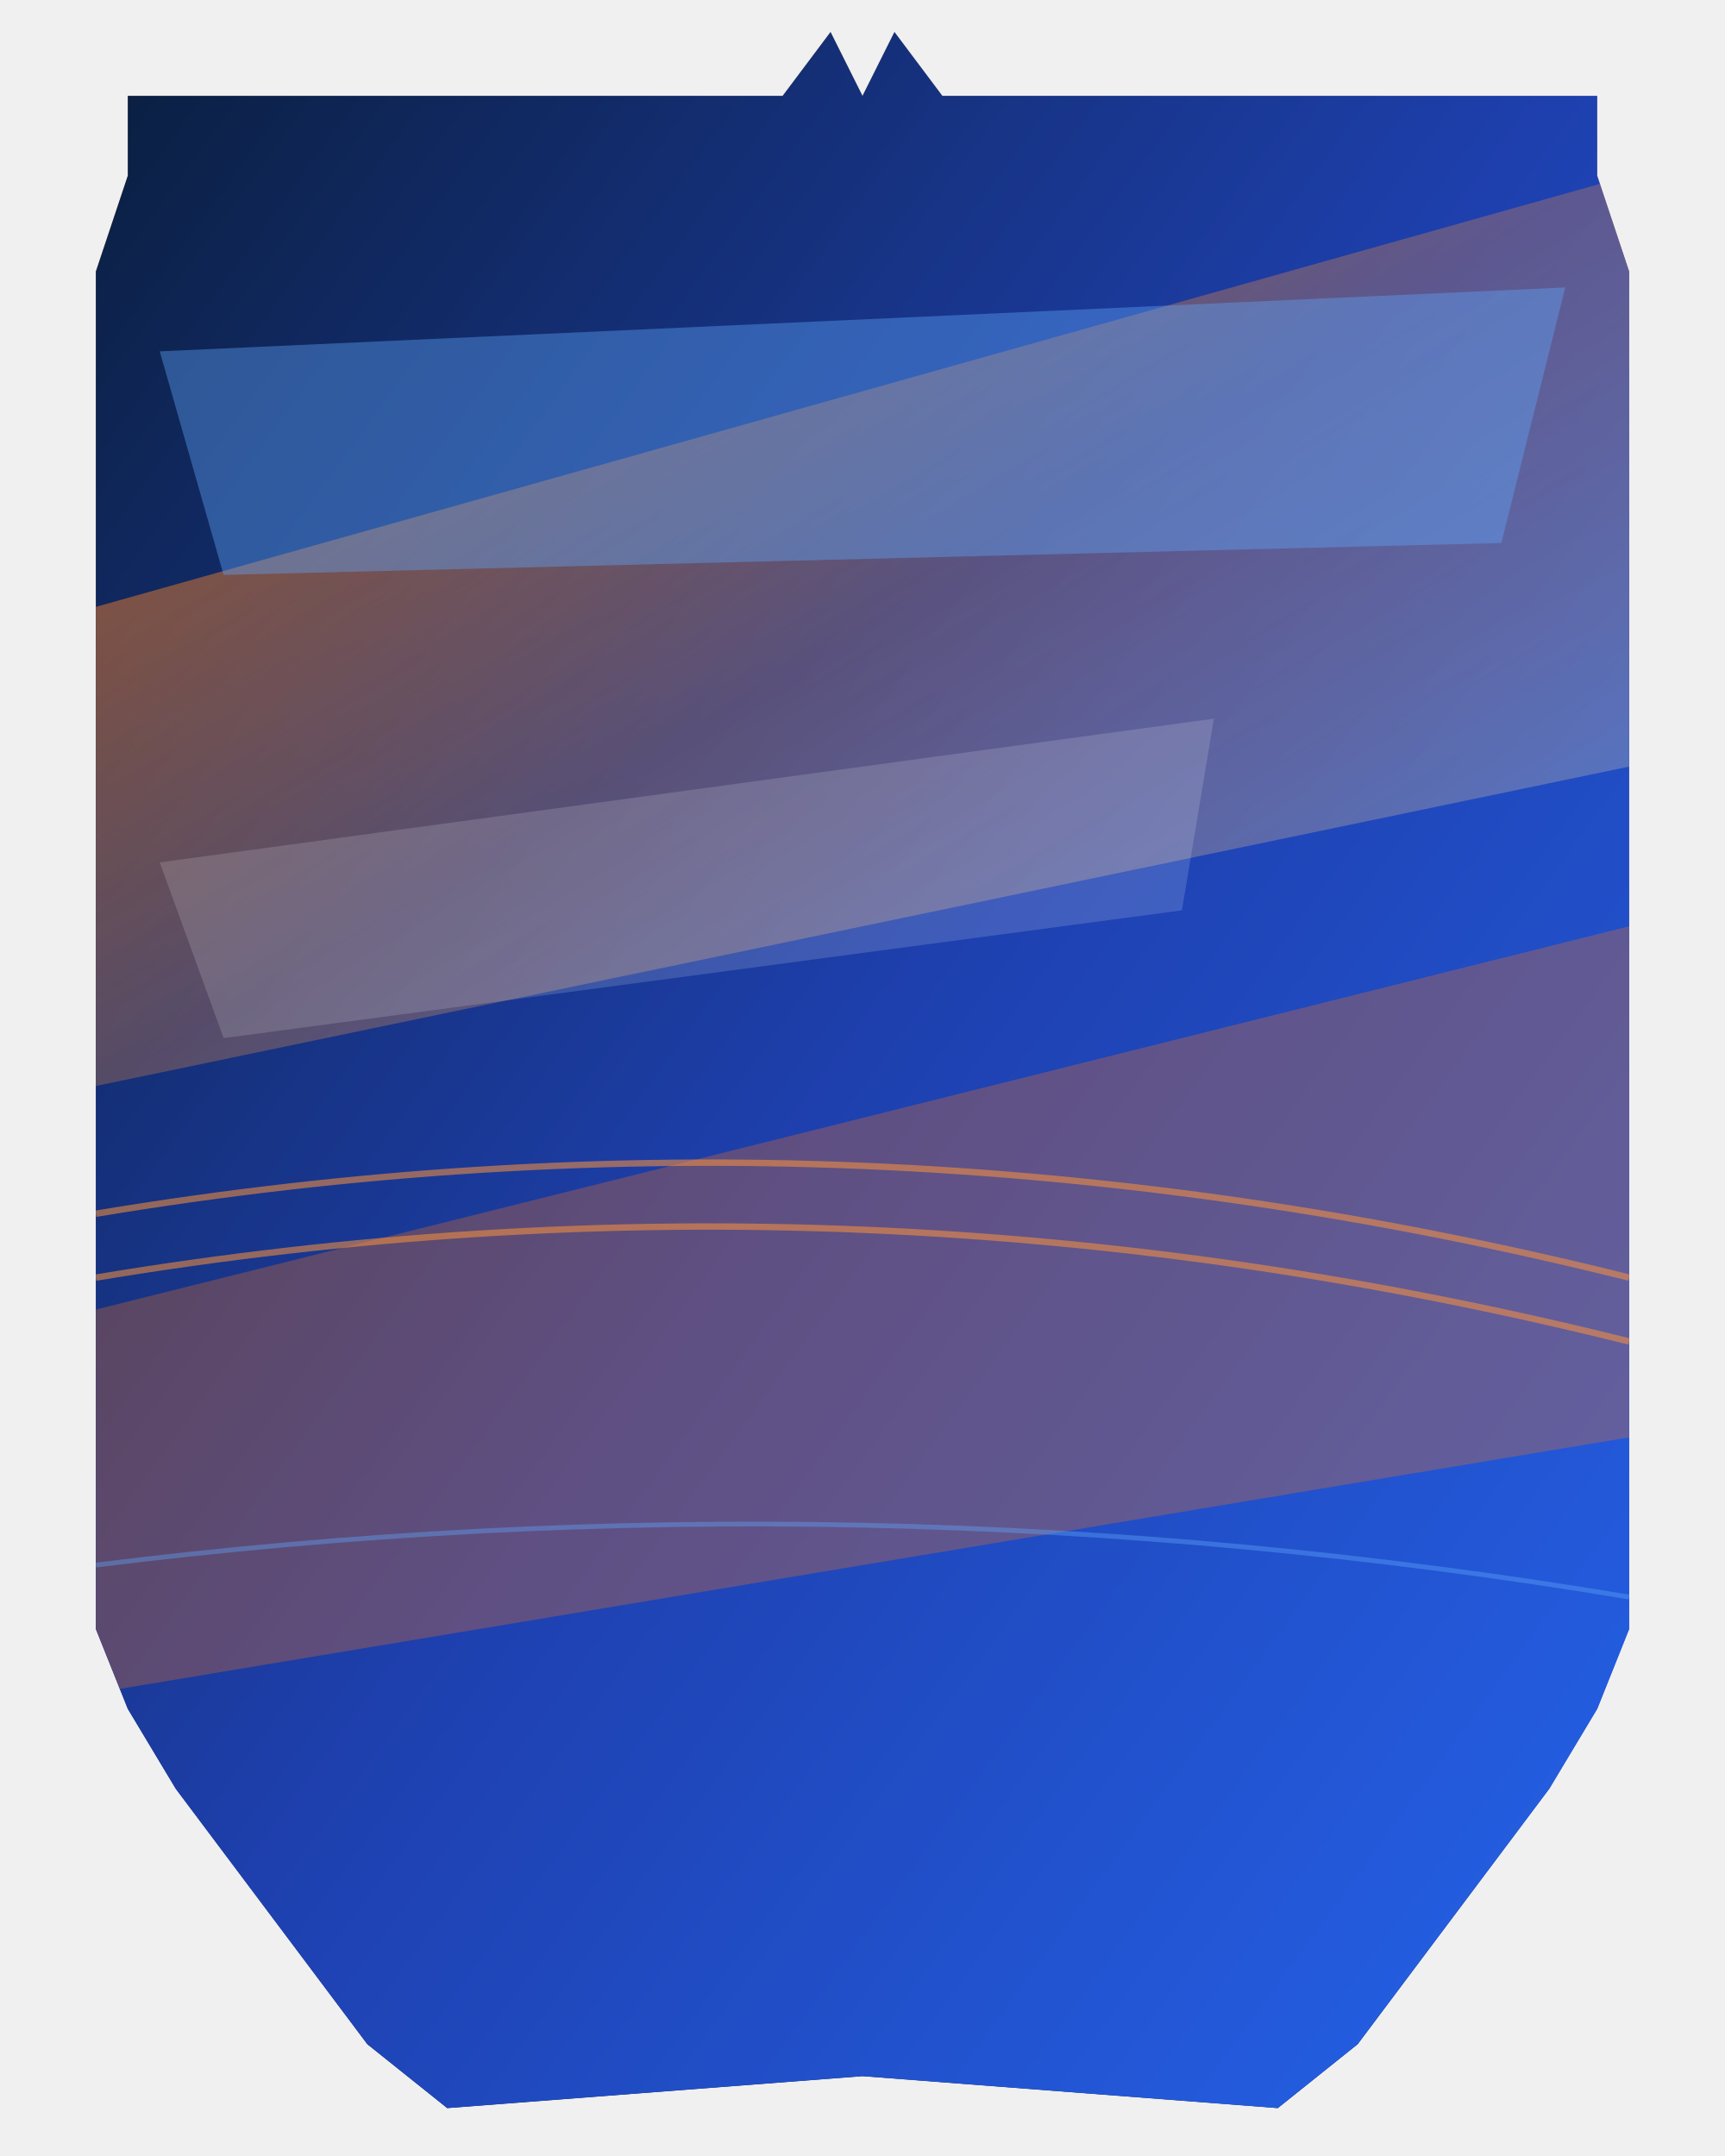
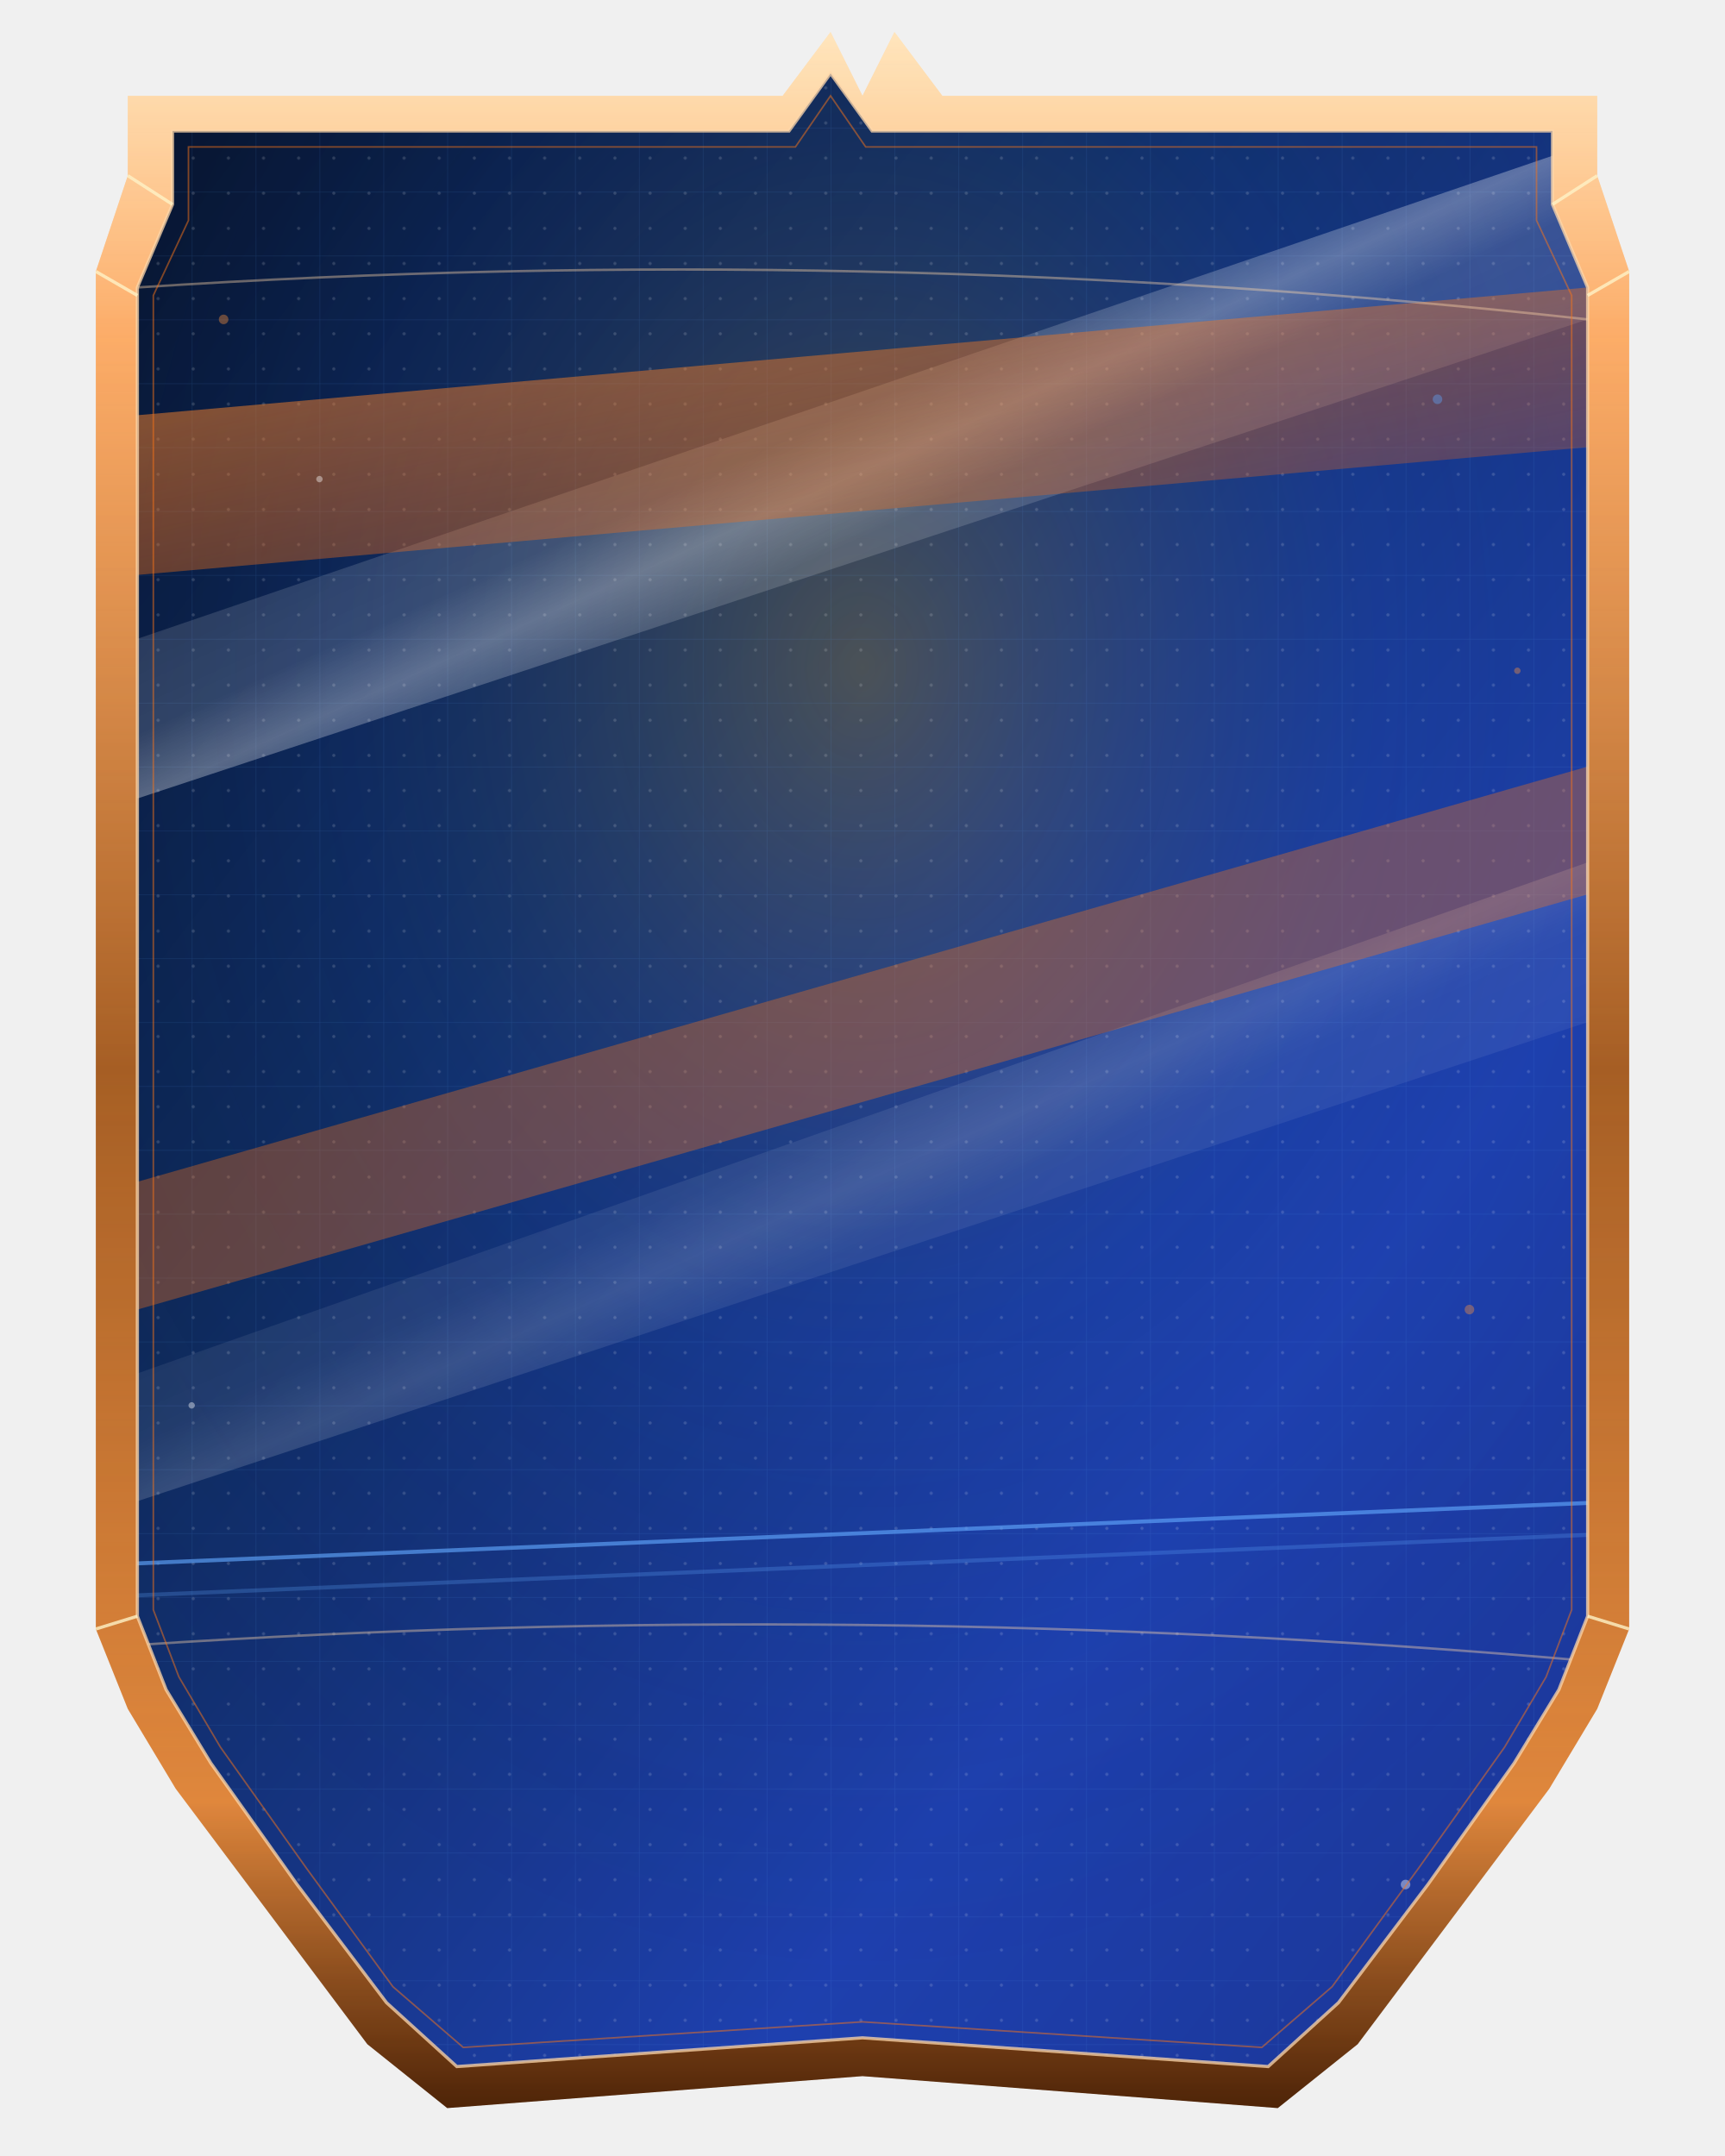
<svg xmlns="http://www.w3.org/2000/svg" viewBox="0 0 1080 1350" width="1080" height="1350">
  <defs>
    <linearGradient id="bg" x1="0" y1="0" x2="1" y2="1">
-       <stop offset="0" stop-color="#0a1e3d" />
-       <stop offset=".5" stop-color="#1e40af" />
-       <stop offset="1" stop-color="#2563eb" />
+       <stop offset="0" stop-color="#050f24" />
+       <stop offset=".35" stop-color="#0e2a5c" />
+       <stop offset=".7" stop-color="#1e40af" />
+       <stop offset="1" stop-color="#1a338f" />
    </linearGradient>
-     <linearGradient id="shine" x1="0" y1="0" x2="1" y2="1">
-       <stop offset="0" stop-color="#f97316" stop-opacity=".9" />
-       <stop offset=".5" stop-color="#fb923c" stop-opacity=".4" />
-       <stop offset="1" stop-color="#60a5fa" stop-opacity=".8" />
+     <linearGradient id="sheen" x1="0" y1="0" x2="1" y2="1">
+       <stop offset="0" stop-color="#ffffff" stop-opacity="0" />
+       <stop offset=".45" stop-color="#ffffff" stop-opacity=".22" />
+       <stop offset=".5" stop-color="#ffffff" stop-opacity=".45" />
+       <stop offset=".55" stop-color="#ffffff" stop-opacity=".22" />
+       <stop offset="1" stop-color="#ffffff" stop-opacity="0" />
    </linearGradient>
-     <linearGradient id="frame" x1="0" y1="0" x2="0" y2="1">
-       <stop offset="0" stop-color="#fed7aa" />
-       <stop offset=".3" stop-color="#f97316" />
-       <stop offset=".7" stop-color="#2563eb" />
-       <stop offset="1" stop-color="#0a1e3d" />
+     <linearGradient id="orange" x1="0" y1="0" x2="1" y2="1">
+       <stop offset="0" stop-color="#fb923c" stop-opacity=".85" />
+       <stop offset=".5" stop-color="#f97316" stop-opacity=".55" />
+       <stop offset="1" stop-color="#ea580c" stop-opacity=".3" />
    </linearGradient>
-     <clipPath id="shield">
+     <linearGradient id="frameOuter" x1="0" y1="0" x2="0" y2="1">
+       <stop offset="0" stop-color="#ffdca3" />
+       <stop offset=".15" stop-color="#fb923c" />
+       <stop offset=".5" stop-color="#9a4a0e" />
+       <stop offset=".85" stop-color="#fb923c" />
+       <stop offset="1" stop-color="#5a2807" />
+     </linearGradient>
+     <linearGradient id="frameInner" x1="0" y1="0" x2="0" y2="1">
+       <stop offset="0" stop-color="#ffffff" stop-opacity=".5" />
+       <stop offset=".5" stop-color="#fef3c7" stop-opacity=".2" />
+       <stop offset="1" stop-color="#000000" stop-opacity=".3" />
+     </linearGradient>
+     <radialGradient id="glow" cx=".5" cy=".3" r=".65">
+       <stop offset="0" stop-color="#fbbf24" stop-opacity=".25" />
+       <stop offset=".5" stop-color="#2563eb" stop-opacity=".1" />
+       <stop offset="1" stop-color="#050f24" stop-opacity="0" />
+     </radialGradient>
+     <pattern id="grid" x="0" y="0" width="40" height="40" patternUnits="userSpaceOnUse">
+       <path d="M40 0 L0 0 0 40" fill="none" stroke="#60a5fa" stroke-width=".5" opacity=".18" />
+     </pattern>
+     <pattern id="dots" x="0" y="0" width="22" height="22" patternUnits="userSpaceOnUse">
+       <circle cx="11" cy="11" r="1" fill="#ffffff" opacity=".15" />
+     </pattern>
+     <clipPath id="shieldOuter">
      <path d="M80 110 L80 60 L490 60 L520 20 L540 60 L560 20 L590 60 L1000 60 L1000 110 L1020 170 L1020 1020 L1000 1070 L970 1120 L910 1200 L850 1280 L800 1320 L540 1300 L280 1320 L230 1280 L170 1200 L110 1120 L80 1070 L60 1020 L60 170 Z" />
    </clipPath>
+     <clipPath id="shieldInner">
+       <path d="M108 128 L108 82 L494 82 L520 46 L546 82 L972 82 L972 128 L994 180 L994 1012 L976 1058 L948 1104 L894 1180 L838 1254 L794 1294 L540 1276 L286 1294 L242 1254 L186 1180 L132 1104 L104 1058 L86 1012 L86 180 Z" />
+     </clipPath>
  </defs>
-   <path d="M80 110 L80 60 L490 60 L520 20 L540 60 L560 20 L590 60 L1000 60 L1000 110 L1020 170 L1020 1020 L1000 1070 L970 1120 L910 1200 L850 1280 L800 1320 L540 1300 L280 1320 L230 1280 L170 1200 L110 1120 L80 1070 L60 1020 L60 170 Z" fill="url(#frame)" />
-   <g clip-path="url(#shield)">
-     <rect x="60" y="20" width="960" height="1300" fill="url(#bg)" />
-     <path d="M60 380 L1020 110 L1020 480 L60 680 Z" fill="url(#shine)" opacity=".7" />
-     <path d="M60 820 L1020 580 L1020 900 L60 1060 Z" fill="#f97316" opacity=".3" />
-     <path d="M100 220 L980 180 L940 340 L140 360 Z" fill="#60a5fa" opacity=".4" />
-     <path d="M100 540 L760 450 L740 570 L140 650 Z" fill="#ffffff" opacity=".15" />
-     <g stroke="#fb923c" stroke-width="4" opacity=".55" fill="none">
-       <path d="M60 760 Q540 680 1020 800" />
-       <path d="M60 800 Q540 720 1020 840" />
+   <path d="M80 110 L80 60 L490 60 L520 20 L540 60 L560 20 L590 60 L1000 60 L1000 110 L1020 170 L1020 1020 L1000 1070 L970 1120 L910 1200 L850 1280 L800 1320 L540 1300 L280 1320 L230 1280 L170 1200 L110 1120 L80 1070 L60 1020 L60 170 Z" fill="url(#frameOuter)" />
+   <g clip-path="url(#shieldOuter)">
+     <rect x="40" y="10" width="1000" height="1320" fill="url(#frameInner)" opacity=".6" />
+   </g>
+   <g clip-path="url(#shieldInner)">
+     <rect x="40" y="20" width="1000" height="1320" fill="url(#bg)" />
+     <rect x="40" y="20" width="1000" height="1320" fill="url(#glow)" />
+     <rect x="40" y="20" width="1000" height="1320" fill="url(#grid)" />
+     <rect x="40" y="20" width="1000" height="1320" fill="url(#dots)" />
+     <path d="M86 400 L994 90 L994 200 L86 500 Z" fill="url(#sheen)" opacity=".7" />
+     <path d="M86 860 L994 540 L994 640 L86 940 Z" fill="url(#sheen)" opacity=".35" />
+     <path d="M86 260 L994 180 L994 280 L86 360 Z" fill="url(#orange)" opacity=".7" />
+     <path d="M86 740 L994 480 L994 560 L86 820 Z" fill="#f97316" opacity=".35" />
+     <g stroke="#fed7aa" stroke-width="1.5" opacity=".4" fill="none">
+       <path d="M86 180 Q540 150 994 200" />
+       <path d="M86 1030 Q540 1000 994 1040" />
    </g>
-     <g stroke="#60a5fa" stroke-width="3" opacity=".4" fill="none">
-       <path d="M60 980 Q540 920 1020 1000" />
+     <g stroke="#60a5fa" stroke-width="2.5" opacity=".65" fill="none">
+       <path d="M60 980 L1020 940" />
+       <path d="M60 1000 L1020 960" opacity=".4" />
+     </g>
+     <g opacity=".4">
+       <circle cx="140" cy="200" r="3" fill="#fb923c" />
+       <circle cx="200" cy="300" r="2" fill="#ffffff" />
+       <circle cx="900" cy="250" r="3" fill="#60a5fa" />
+       <circle cx="950" cy="420" r="2" fill="#fb923c" />
+       <circle cx="120" cy="880" r="2" fill="#ffffff" />
+       <circle cx="920" cy="820" r="3" fill="#fb923c" />
+       <circle cx="150" cy="1150" r="2" fill="#60a5fa" />
+       <circle cx="880" cy="1180" r="3" fill="#ffffff" />
    </g>
  </g>
+   <path d="M108 128 L108 82 L494 82 L520 46 L546 82 L972 82 L972 128 L994 180 L994 1012 L976 1058 L948 1104 L894 1180 L838 1254 L794 1294 L540 1276 L286 1294 L242 1254 L186 1180 L132 1104 L104 1058 L86 1012 L86 180 Z" fill="none" stroke="#fed7aa" stroke-width="2" opacity=".75" />
+   <path d="M118 138 L118 92 L498 92 L520 60 L542 92 L962 92 L962 138 L984 185 L984 1008 L968 1050 L942 1094 L888 1170 L834 1244 L790 1282 L540 1266 L290 1282 L246 1244 L192 1170 L138 1094 L112 1050 L96 1008 L96 185 Z" fill="none" stroke="#f97316" stroke-width="1" opacity=".5" />
+   <g opacity=".8">
+     <path d="M80 110 L108 128 M1000 110 L972 128" stroke="#fef3c7" stroke-width="2" />
+     <path d="M60 170 L86 185 M1020 170 L994 185" stroke="#fef3c7" stroke-width="2" />
+     <path d="M60 1020 L86 1012 M1020 1020 L994 1012" stroke="#fef3c7" stroke-width="2" />
+   </g>
</svg>
